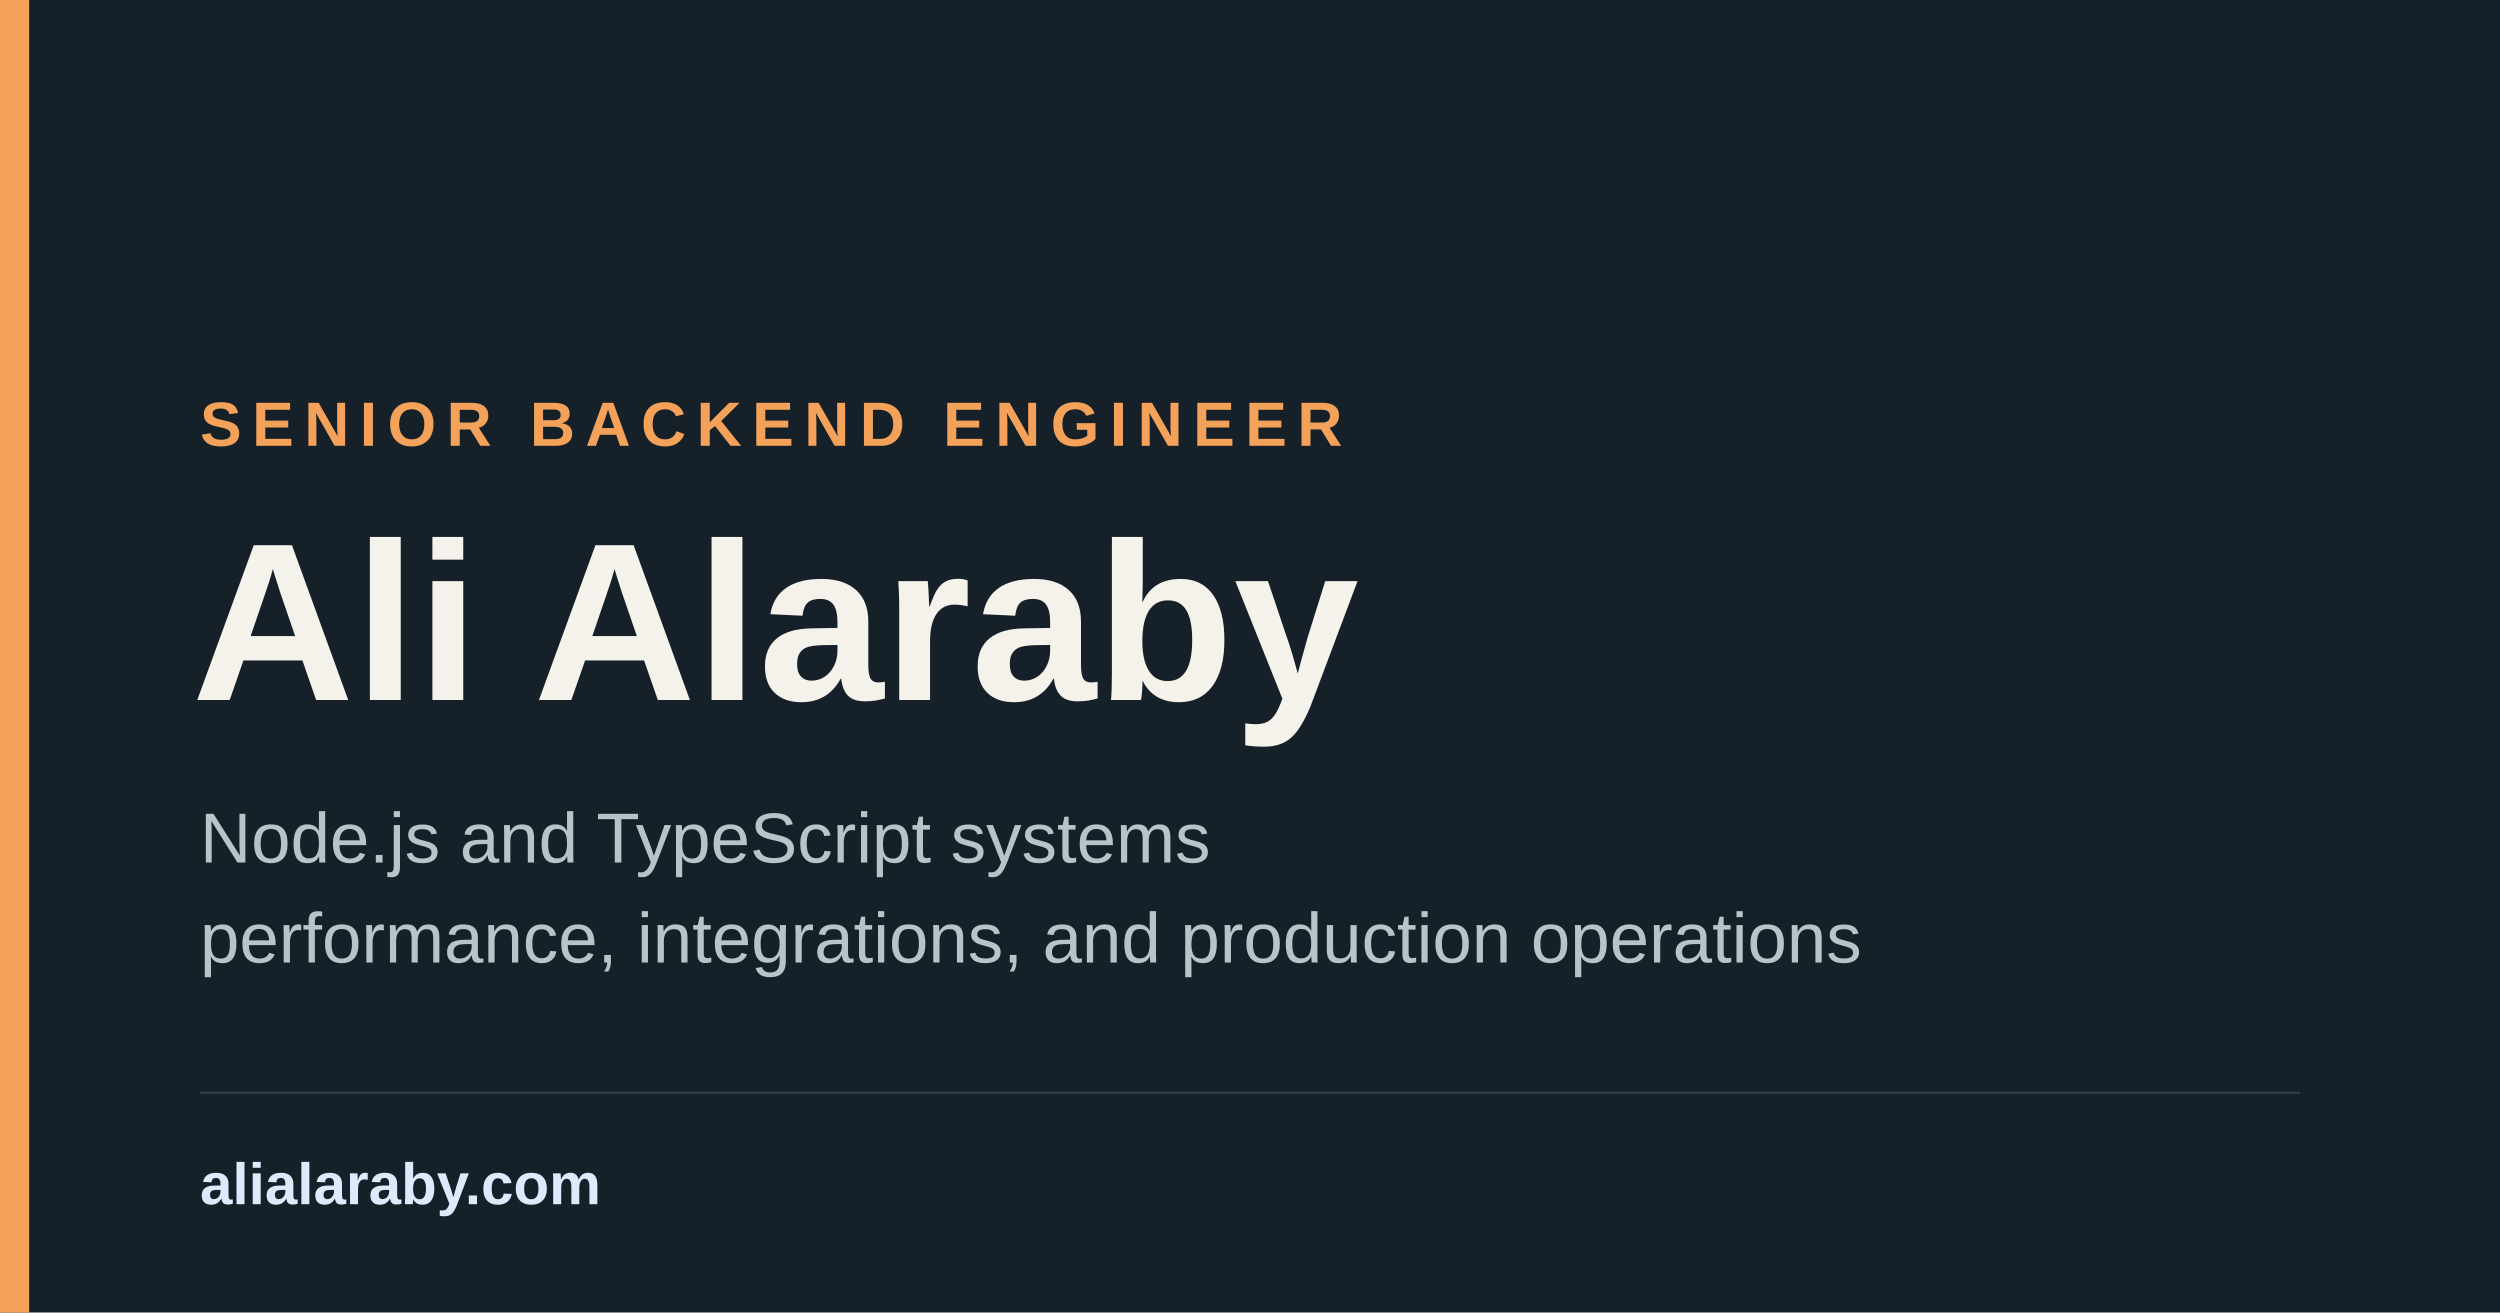
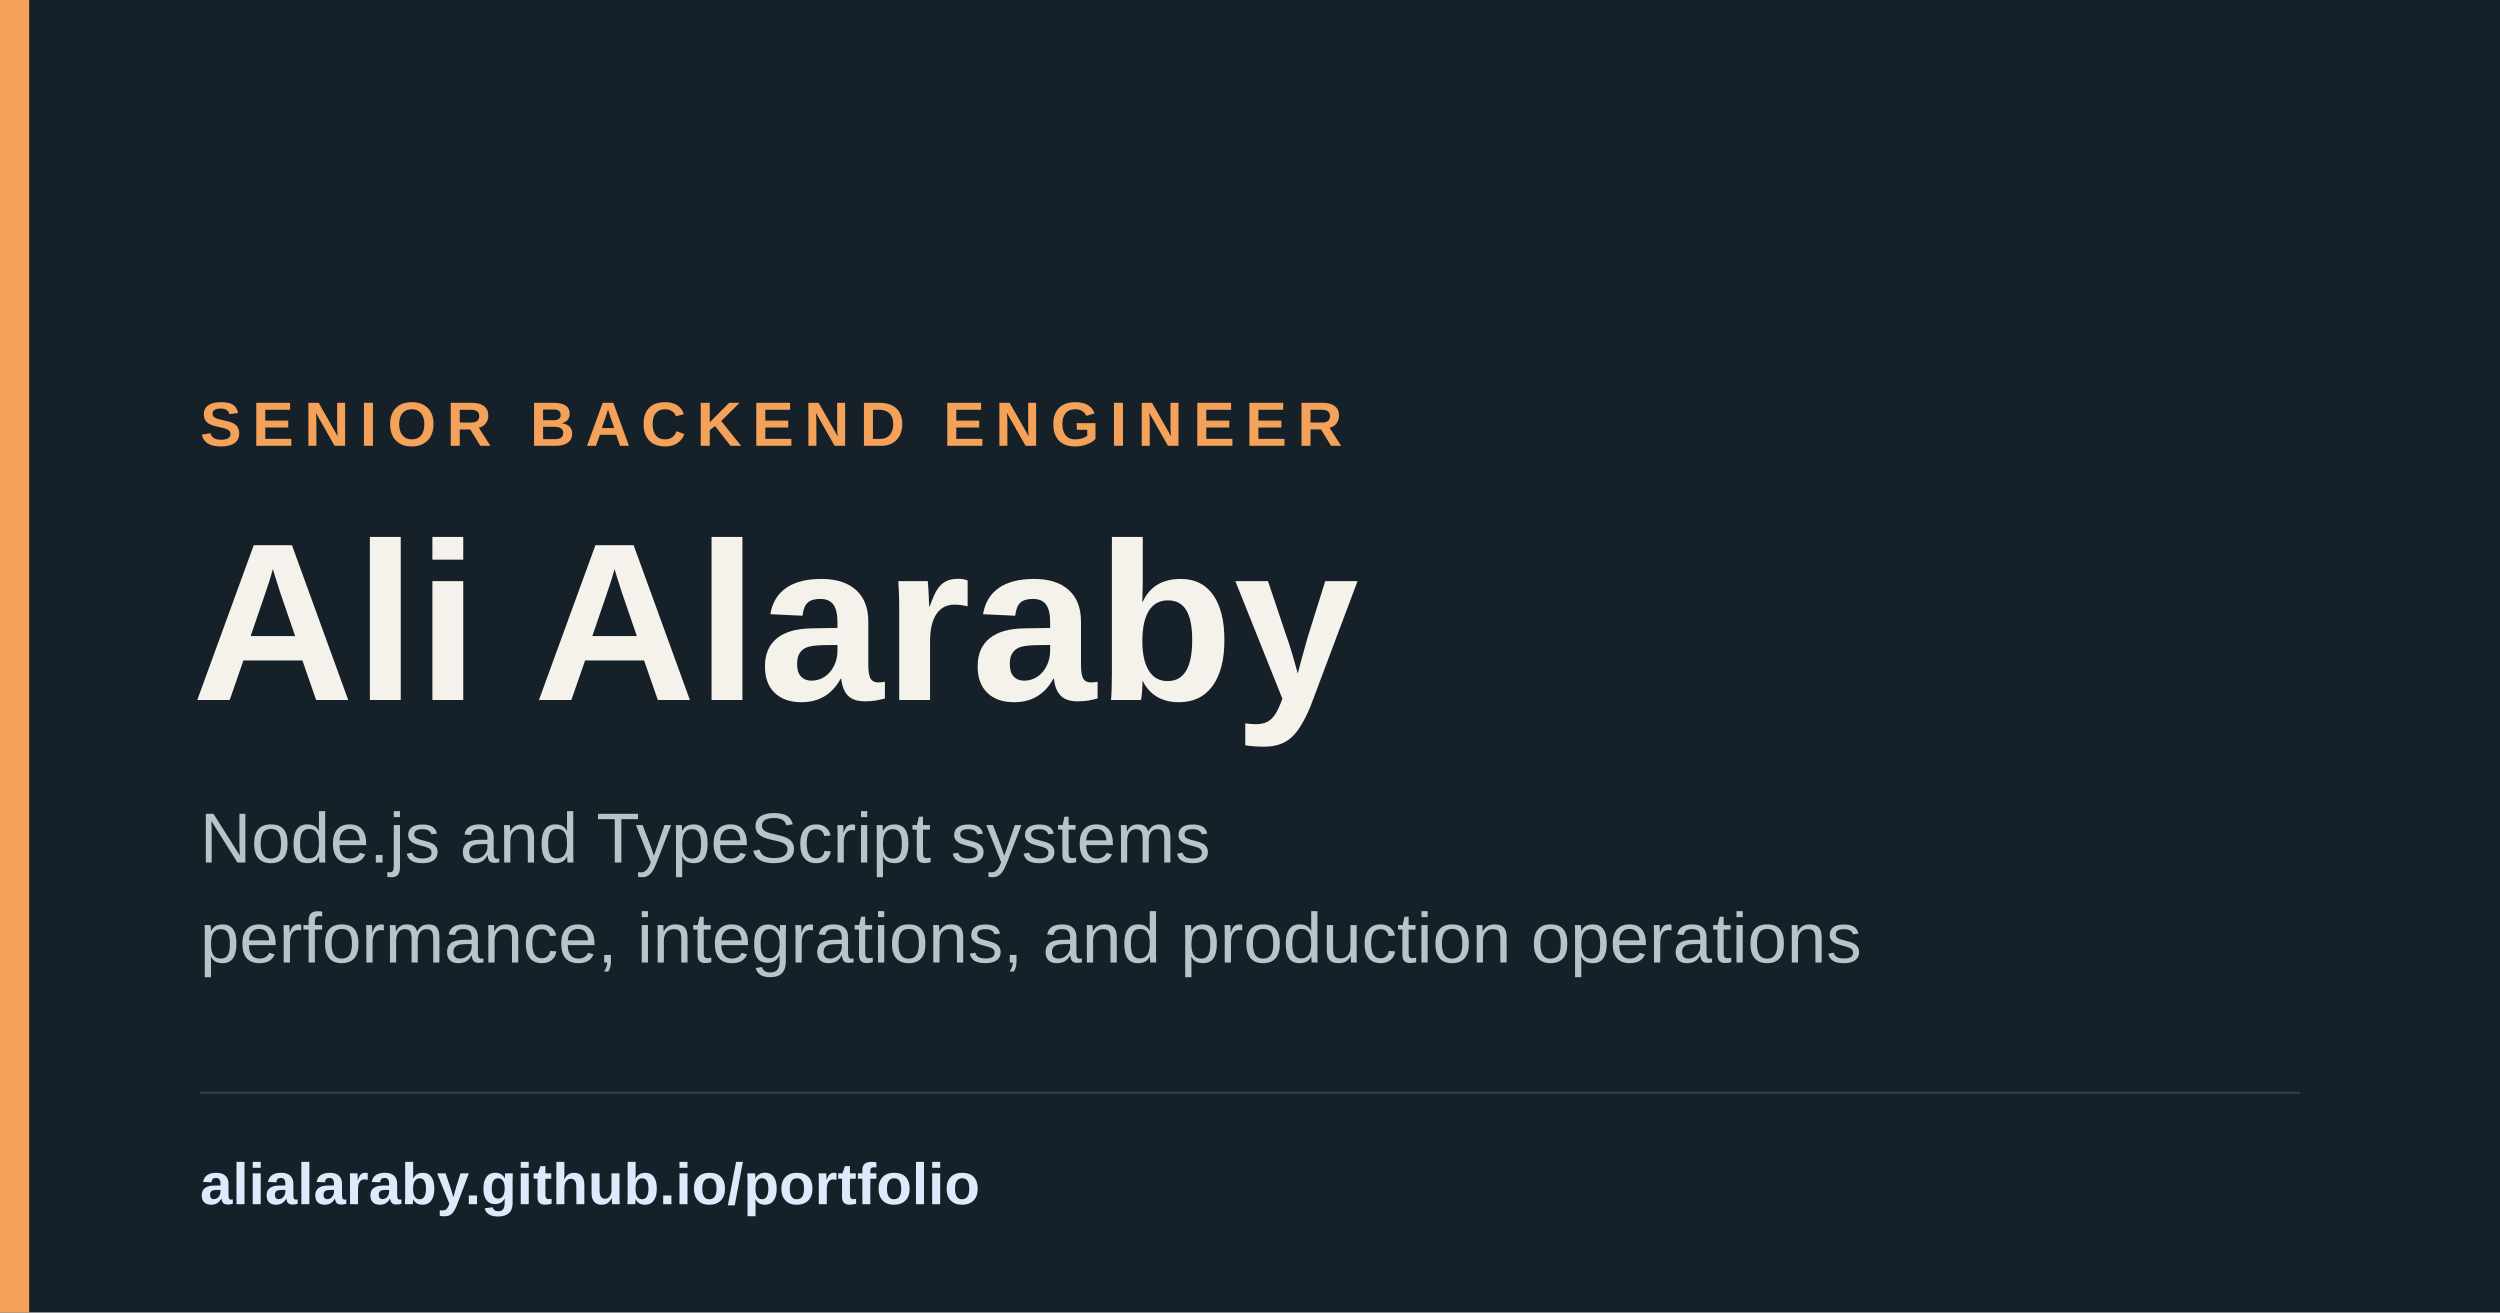
<svg xmlns="http://www.w3.org/2000/svg" width="1200" height="630" viewBox="0 0 1200 630" role="img" aria-label="Ali Alaraby — Senior Backend Engineer">
  <rect width="1200" height="630" fill="#152029" />
  <rect x="0" y="0" width="14" height="630" fill="#f4a259" />
  <text x="96" y="214" fill="#f4a259" font-family="'Helvetica Neue', Arial, sans-serif" font-size="30" font-weight="600" letter-spacing="5">
    SENIOR BACKEND ENGINEER
  </text>
  <text x="92" y="336" fill="#f5f2eb" font-family="'Helvetica Neue', Arial, sans-serif" font-size="108" font-weight="600">
    Ali Alaraby
  </text>
  <text x="96" y="414" fill="#b8c3ca" font-family="'Helvetica Neue', Arial, sans-serif" font-size="34">
    Node.js and TypeScript systems
  </text>
  <text x="96" y="462" fill="#b8c3ca" font-family="'Helvetica Neue', Arial, sans-serif" font-size="34">
    performance, integrations, and production operations
  </text>
  <rect x="96" y="524" width="1008" height="1" fill="#33414b" />
  <text x="96" y="578" fill="#dceafb" font-family="'Helvetica Neue', Arial, sans-serif" font-size="28" font-weight="600">
-     alialaraby.com
+     alialaraby.github.io/portfolio
  </text>
</svg>
